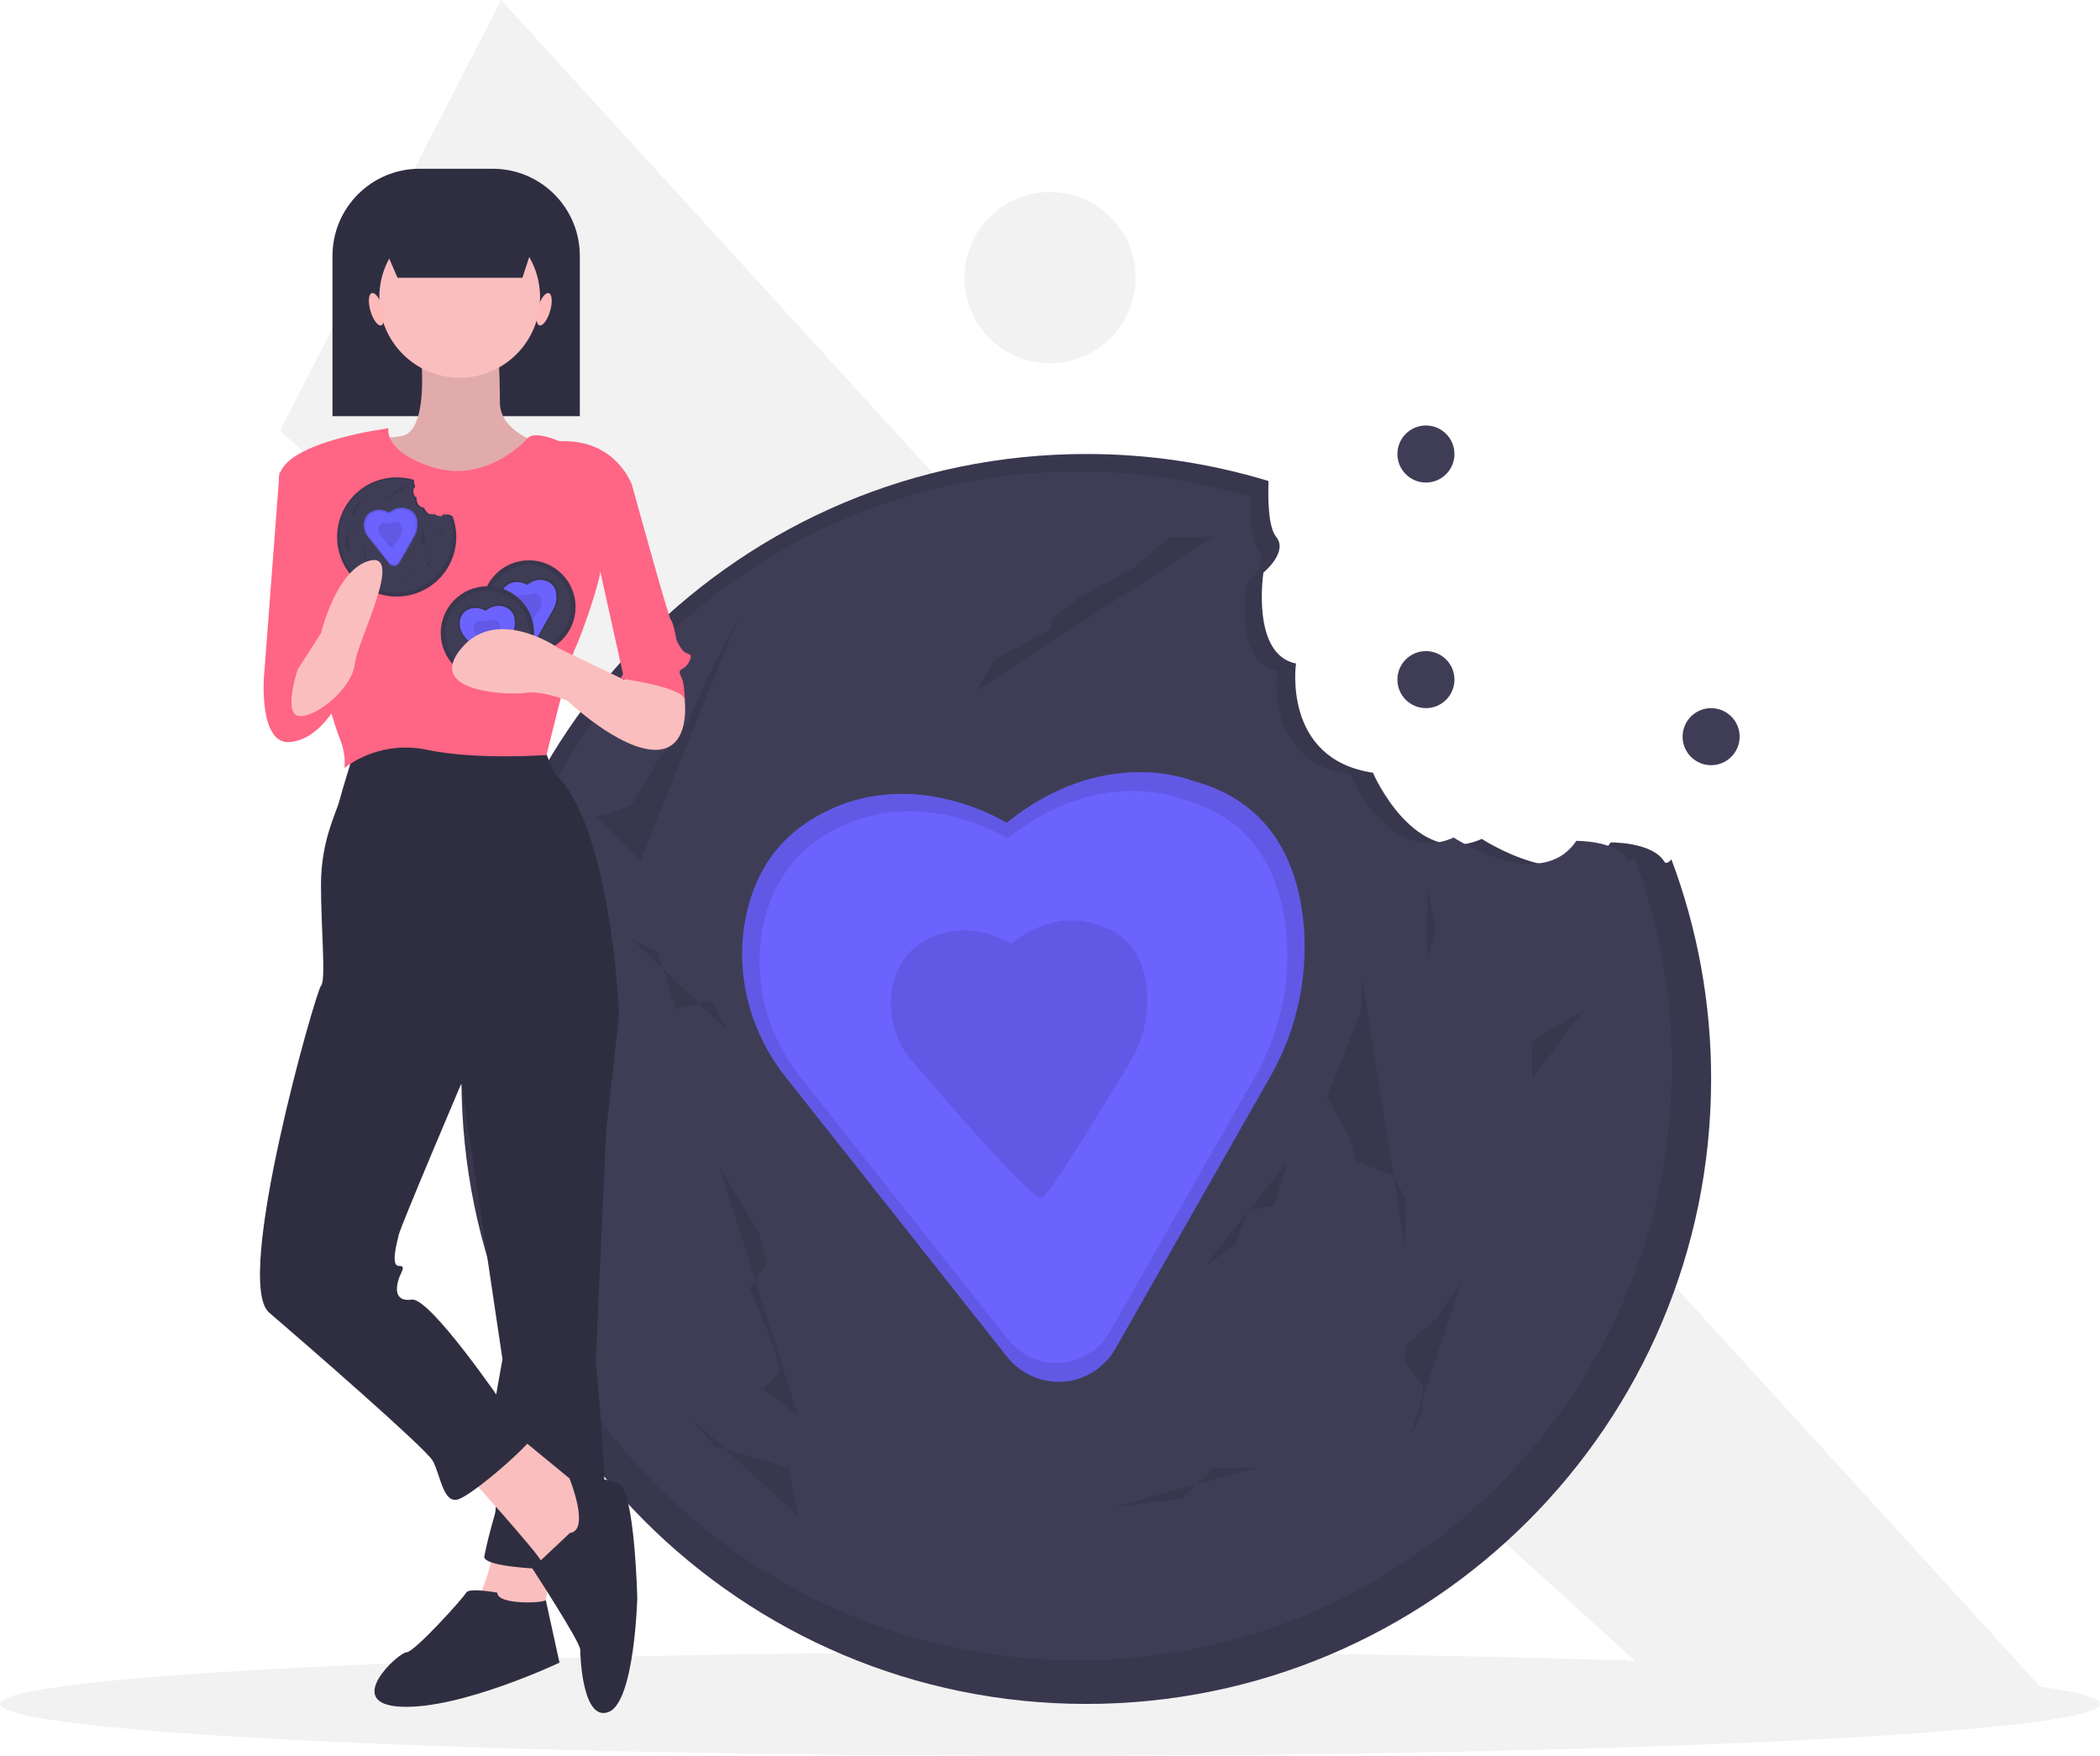
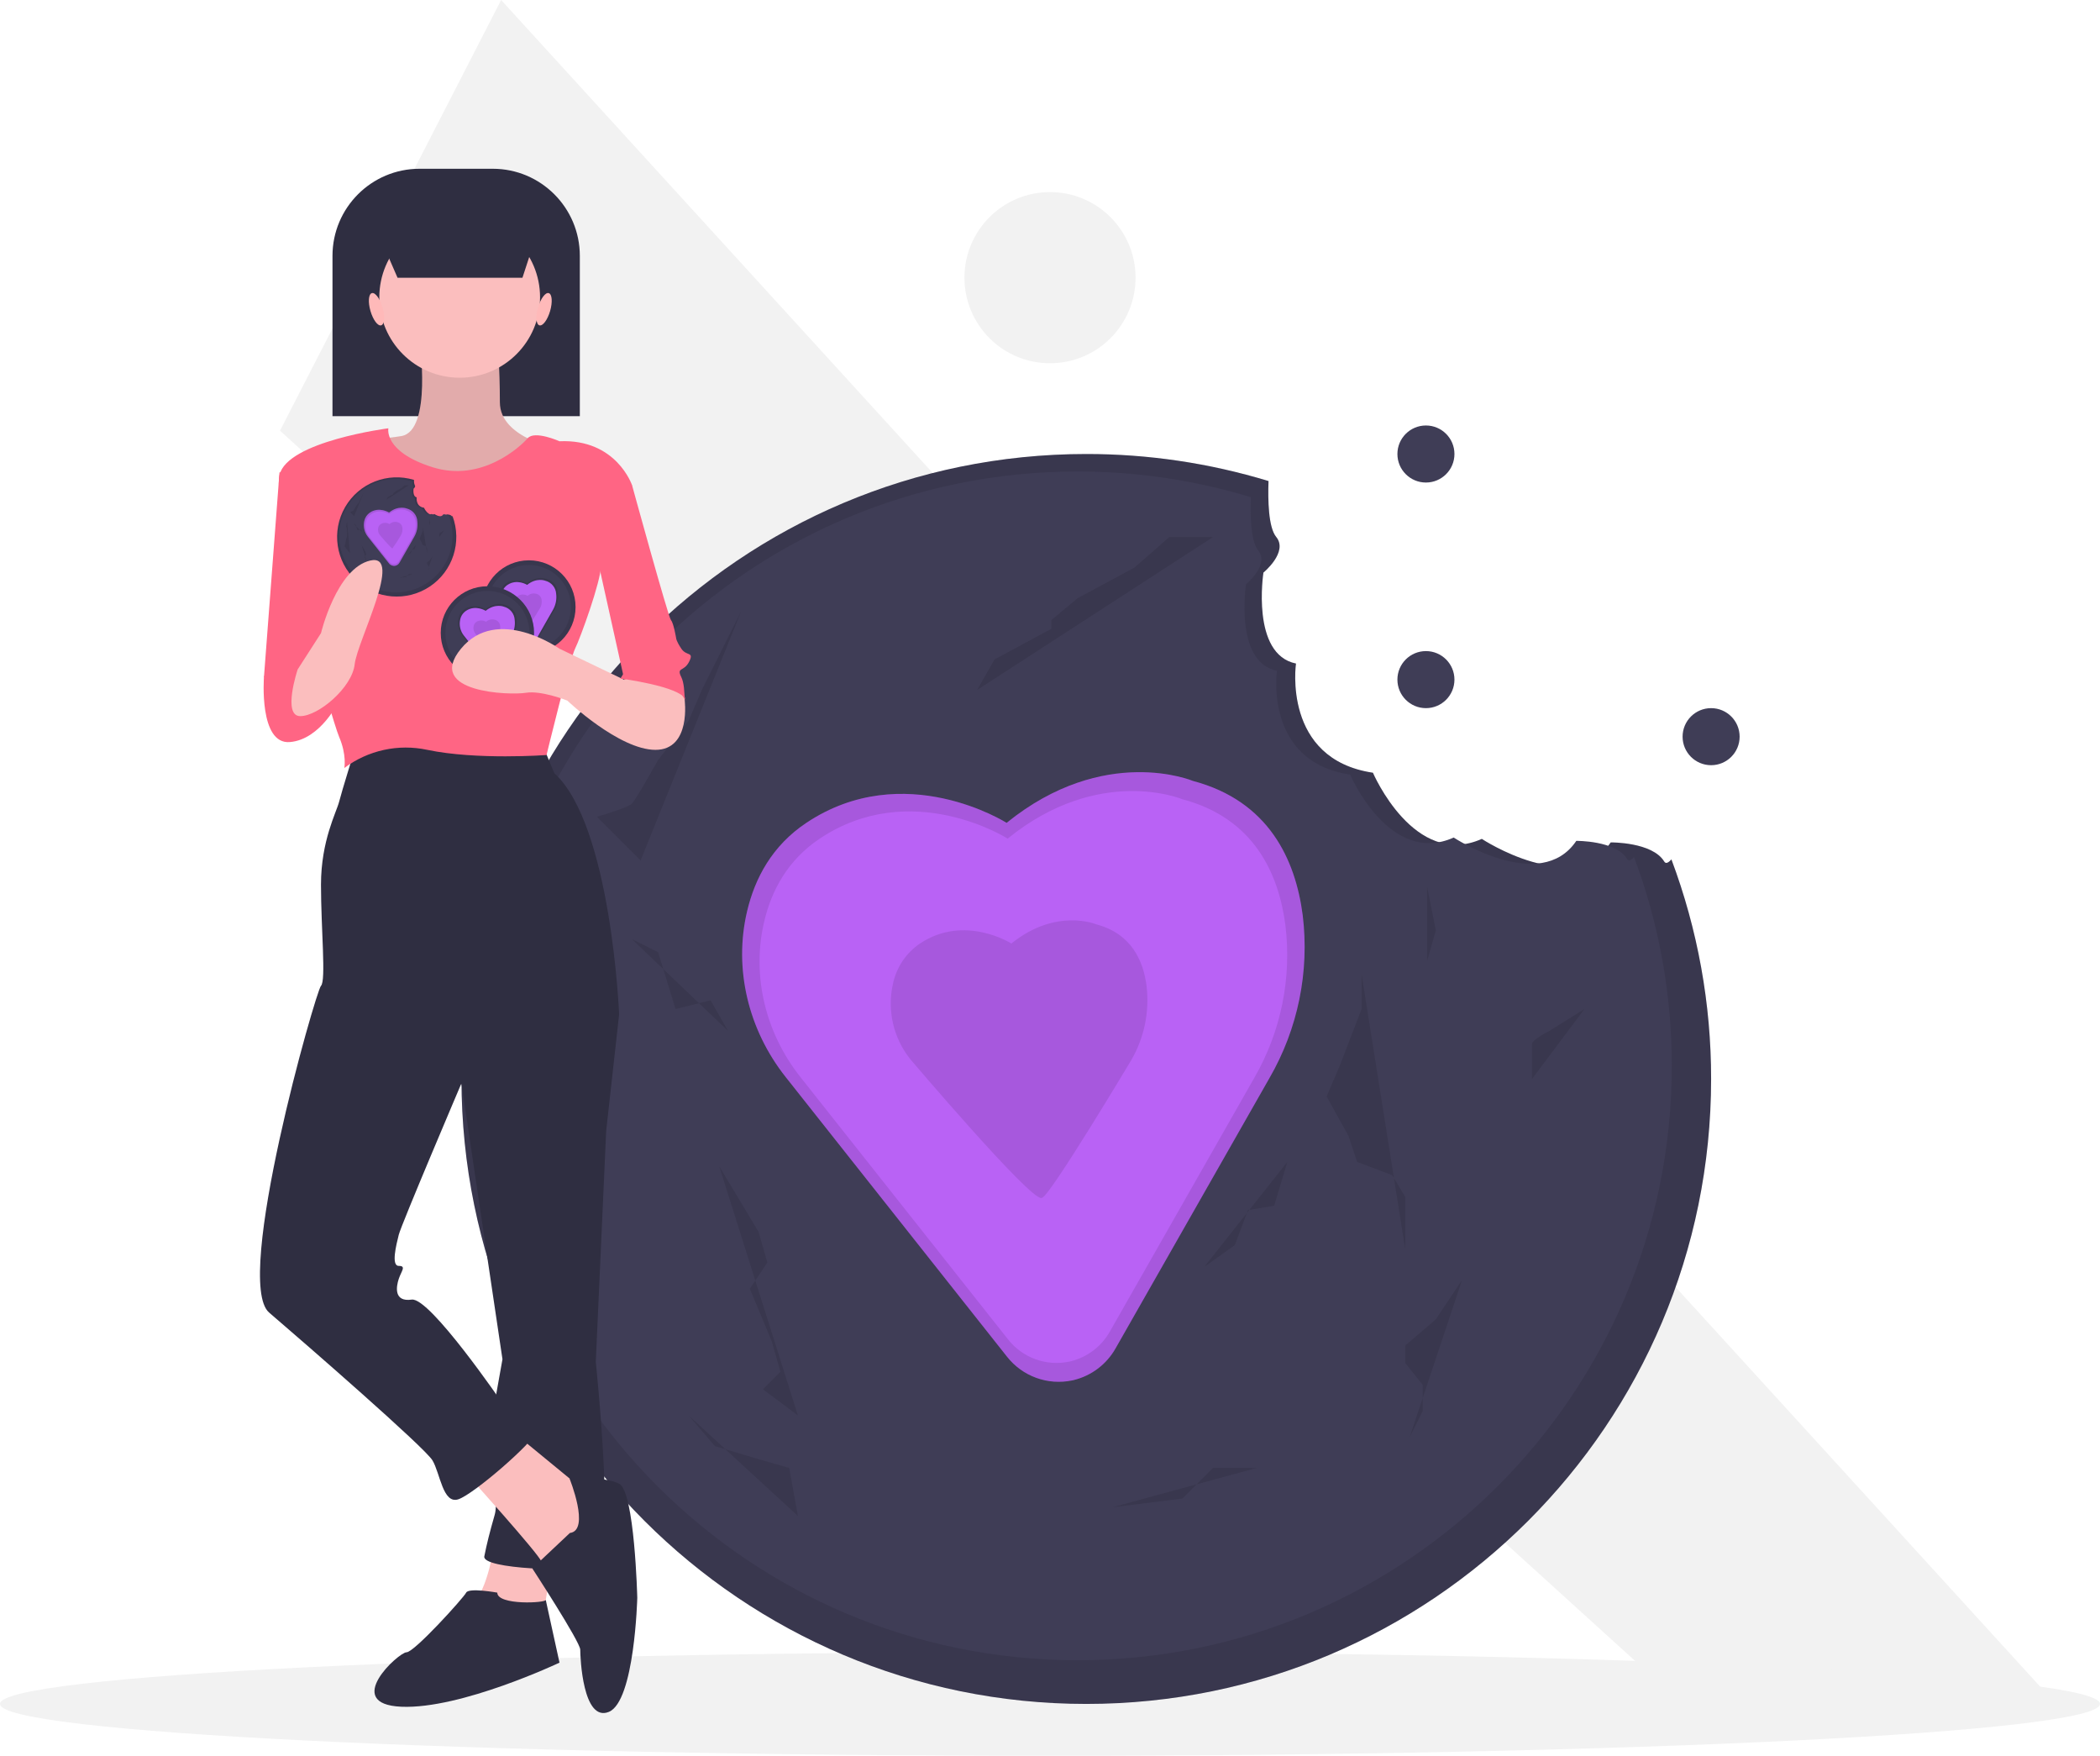
<svg xmlns="http://www.w3.org/2000/svg" id="b4f74b74-9f48-4ac7-9642-0389d8d43dd0" data-name="Layer 1" width="810" height="677.079" viewBox="0 0 810 677.079">
  <polygon points="653.438 661.145 108 166.079 193.292 0 793 657.079 653.438 661.145" fill="#f2f2f2" />
  <circle cx="405" cy="107.079" r="33" fill="#f2f2f2" />
  <circle cx="550" cy="175.079" r="11" fill="#3f3d56" />
  <circle cx="550" cy="262.079" r="11" fill="#3f3d56" />
  <circle cx="660" cy="284.079" r="11" fill="#3f3d56" />
  <ellipse cx="405" cy="657.079" rx="405" ry="20" fill="#f2f2f2" />
  <path d="M836.916,443.695c-4.594-7.577-20.639-7.381-20.639-7.381-14.609,21.706-49.726-1.351-49.726-1.351-26.082,11.669-41.996-25.517-41.996-25.517-35.095-5.248-29.673-42.107-29.673-42.107-17.46-3.506-12.561-35.074-12.561-35.074s9.688-7.946,4.921-13.759c-3.031-3.696-3.219-14.302-2.955-21.543A240.948,240.948,0,0,0,614,286.54c-133.101,0-241,107.899-241,241s107.899,241,241,241,241-107.899,241-241A240.445,240.445,0,0,0,839.688,442.865C838.451,444.261,837.492,444.645,836.916,443.695Z" transform="translate(-195 -111.4605)" fill="#3f3d56" />
  <path d="M836.916,443.695c-4.594-7.577-20.639-7.381-20.639-7.381-14.609,21.706-49.726-1.351-49.726-1.351-26.082,11.669-41.996-25.517-41.996-25.517-35.095-5.248-29.673-42.107-29.673-42.107-17.46-3.506-12.561-35.074-12.561-35.074s9.688-7.946,4.921-13.759c-3.031-3.696-3.219-14.302-2.955-21.543A240.948,240.948,0,0,0,614,286.54c-133.101,0-241,107.899-241,241s107.899,241,241,241,241-107.899,241-241A240.445,240.445,0,0,0,839.688,442.865C838.451,444.261,837.492,444.645,836.916,443.695Z" transform="translate(-195 -111.4605)" opacity="0.1" />
  <path d="M822.633,442.744c-4.369-7.206-19.629-7.02-19.629-7.02-13.894,20.643-47.292-1.285-47.292-1.285-24.806,11.098-39.941-24.268-39.941-24.268-33.377-4.991-28.221-40.045-28.221-40.045-16.606-3.334-11.946-33.357-11.946-33.357s9.214-7.557,4.68-13.086c-2.883-3.515-3.062-13.602-2.81-20.488a229.153,229.153,0,0,0-66.846-9.914c-126.585,0-229.203,102.618-229.203,229.203s102.618,229.203,229.203,229.203,229.203-102.618,229.203-229.203a228.676,228.676,0,0,0-14.563-80.53C824.093,443.282,823.181,443.647,822.633,442.744Z" transform="translate(-195 -111.4605)" fill="#3f3d56" />
-   <path d="M583.262,428.777s-39.525-25.152-77.253,0c-13.205,8.803-19.807,21.348-22.811,33.937-5.341,22.383.516,45.98,14.8,64.022l85.352,107.813A25.371,25.371,0,0,0,608.648,643.767q.277-.062.558-.129a25.441,25.441,0,0,0,16.085-12.213l59.359-104.24a100.954,100.954,0,0,0,12.823-62.795c-2.784-21.437-13.078-44.035-42.347-51.783C655.125,412.608,620.99,398.235,583.262,428.777Z" transform="translate(-195 -111.4605)" fill="#6c63ff" />
+   <path d="M583.262,428.777s-39.525-25.152-77.253,0c-13.205,8.803-19.807,21.348-22.811,33.937-5.341,22.383.516,45.98,14.8,64.022l85.352,107.813A25.371,25.371,0,0,0,608.648,643.767q.277-.062.558-.129a25.441,25.441,0,0,0,16.085-12.213l59.359-104.24a100.954,100.954,0,0,0,12.823-62.795c-2.784-21.437-13.078-44.035-42.347-51.783C655.125,412.608,620.99,398.235,583.262,428.777Z" transform="translate(-195 -111.4605)" fill="#B962F5" />
  <path d="M583.262,428.777s-39.525-25.152-77.253,0c-13.205,8.803-19.807,21.348-22.811,33.937-5.341,22.383.516,45.98,14.8,64.022l85.352,107.813A25.371,25.371,0,0,0,608.648,643.767q.277-.062.558-.129a25.441,25.441,0,0,0,16.085-12.213l59.359-104.24a100.954,100.954,0,0,0,12.823-62.795c-2.784-21.437-13.078-44.035-42.347-51.783C655.125,412.608,620.99,398.235,583.262,428.777Z" transform="translate(-195 -111.4605)" opacity="0.1" />
-   <path d="M583.664,434.847s-37.077-23.594-72.469,0c-12.387,8.258-18.581,20.026-21.399,31.835-5.011,20.997.484,43.132,13.883,60.057l80.066,101.135a23.8,23.8,0,0,0,23.732,8.648q.26-.058.523-.121a23.866,23.866,0,0,0,15.089-11.456l55.682-97.784a94.702,94.702,0,0,0,12.029-58.906c-2.611-20.11-12.268-41.308-39.725-48.576C651.077,419.679,619.056,406.197,583.664,434.847Z" transform="translate(-195 -111.4605)" fill="#6c63ff" />
+   <path d="M583.664,434.847s-37.077-23.594-72.469,0c-12.387,8.258-18.581,20.026-21.399,31.835-5.011,20.997.484,43.132,13.883,60.057l80.066,101.135a23.8,23.8,0,0,0,23.732,8.648q.26-.058.523-.121a23.866,23.866,0,0,0,15.089-11.456l55.682-97.784a94.702,94.702,0,0,0,12.029-58.906c-2.611-20.11-12.268-41.308-39.725-48.576C651.077,419.679,619.056,406.197,583.664,434.847Z" transform="translate(-195 -111.4605)" fill="#B962F5" />
  <path d="M585.107,475.304s-18.039-11.479-35.258,0a24.904,24.904,0,0,0-10.411,15.488,34.403,34.403,0,0,0,6.754,29.219s46.182,54.38,50.501,53.413q.126-.028.255-.059c3.111-.747,34.432-53.148,34.432-53.148a46.075,46.075,0,0,0,5.852-28.659c-1.27-9.784-5.969-20.097-19.327-23.633C617.905,467.924,602.326,461.365,585.107,475.304Z" transform="translate(-195 -111.4605)" opacity="0.1" />
  <polyline points="277.434 449.785 282.49 458.212 292.601 475.065 295.972 486.862 289.231 496.974 297.657 517.198 301.028 528.995 294.287 535.736 307.769 545.848" opacity="0.1" />
  <polyline points="525.175 375.631 525.175 389.114 516.748 411.023 511.692 422.82 520.119 437.988 523.49 448.1 536.972 453.156 542.028 461.583 542.028 481.806" opacity="0.1" />
  <path d="M806.126,500.574l-13.483,8.427s-6.741,3.371-6.741,5.056v13.483" transform="translate(-195 -111.4605)" opacity="0.1" />
  <polyline points="550.455 341.925 553.825 358.778 550.455 370.576" opacity="0.1" />
  <polyline points="563.937 493.604 553.825 508.771 542.028 518.883 542.028 525.624 548.769 534.051 548.769 544.163 543.713 554.275" opacity="0.1" />
  <polyline points="467.874 207.1 451.021 207.1 437.538 218.897 415.629 230.694 405.517 239.121 405.517 242.492 383.608 254.289 376.867 266.086" opacity="0.1" />
  <path d="M480.86,347.211l-15.168,30.336-5.056,11.797-11.797,15.168s-8.427,15.168-10.112,16.853-13.483,5.056-13.483,5.056l16.853,16.853" transform="translate(-195 -111.4605)" opacity="0.1" />
  <polyline points="218.448 352.037 215.077 373.946 218.448 387.429 218.448 411.023 208.336 454.841 218.448 466.638 230.245 481.806" opacity="0.1" />
  <polyline points="243.727 362.149 253.839 367.205 260.58 389.114 274.063 385.743 280.804 397.541" opacity="0.1" />
  <polyline points="429.112 581.24 456.077 577.869 467.874 566.072 484.727 566.072" opacity="0.1" />
  <polyline points="265.636 545.848 275.748 557.645 292.601 562.701 304.399 566.072 307.769 584.61" opacity="0.1" />
  <polyline points="464.503 488.548 476.301 480.121 481.357 466.638 491.469 464.953 496.524 448.1" opacity="0.1" />
  <path d="M161.837,65.079h28.218a33.592,33.592,0,0,1,33.592,33.592V160.482a0,0,0,0,1,0,0H128.245a0,0,0,0,1,0,0V98.671A33.592,33.592,0,0,1,161.837,65.079Z" fill="#2f2e41" />
  <path d="M385.808,706.621s-3,19-8,22,26,10,26,10l5-30Z" transform="translate(-195 -111.4605)" fill="#fbbebe" />
  <path d="M422.808,489.621l11,13-5,45-4,89s8,77,0,79-44,1-43-4,2-9,4-16-2-32-2-32l5-28-18-121Z" transform="translate(-195 -111.4605)" fill="#2f2e41" />
  <path d="M386.808,725.621s-11-2-12,0-20,23-23,23-25,20-2,21,61-17,61-17-5.592-25.446-5.296-24.223S386.808,730.621,386.808,725.621Z" transform="translate(-195 -111.4605)" fill="#2f2e41" />
  <path d="M374.808,679.621s28,31,29,34,16,0,16,0l6-20-5-7-28-23Z" transform="translate(-195 -111.4605)" fill="#fbbebe" />
  <path d="M414.808,702.621l-14.5,13.648s18.5,28.352,18.5,31.352,1,28,11,24,11-44,11-44-1-41-7-44-19.15-2.052-19.15-2.052S422.808,701.621,414.808,702.621Z" transform="translate(-195 -111.4605)" fill="#2f2e41" />
  <path d="M331.808,400.621s-5,16-6,20-7,15-7,32,2,37,0,39-34,114-20,126,60,52,63,57,4,17,10,15,29-22,30-26-13-11-13-11-28-41-35-40-6-5-5-8,3-5,0-5-1-8,0-12,24-58,24-58l61-27s-3-73-25-93l-5-12S347.808,393.621,331.808,400.621Z" transform="translate(-195 -111.4605)" fill="#2f2e41" />
  <path d="M356.808,242.621s5,35-7,37-22,1-22,2,30,32,30,32l28-2,25-27s-23-4-23-18-1-24-1-24Z" transform="translate(-195 -111.4605)" fill="#fbbebe" />
  <path d="M356.808,242.621s5,35-7,37-22,1-22,2,30,32,30,32l28-2,25-27s-23-4-23-18-1-24-1-24Z" transform="translate(-195 -111.4605)" opacity="0.1" />
  <circle cx="177.308" cy="114.661" r="31" fill="#fbbebe" />
  <path d="M344.808,276.621s-39,5-42,18,20,94,23,101,2,12,2,12a39.566,39.566,0,0,1,32-7c19,4,46,2,46,2s9-37,11-41,10-26,10-32,12-31,12-31-6-18-28-17c0,0-9.596-4.295-12.298-1.148s-17.702,17.148-36.702,11.148S344.808,276.621,344.808,276.621Z" transform="translate(-195 -111.4605)" fill="#ff6584" />
  <path d="M313.808,293.621h-11l-6,79s22,6,25,2S313.808,293.621,313.808,293.621Z" transform="translate(-195 -111.4605)" fill="#ff6584" />
  <path d="M419.808,293.621l19,5s14,51,15,52,2,7,2,7,0,1,2,4,5,1,3,5-5,2-3,6,1,15,1,15-5-19-23-14l-12-54Z" transform="translate(-195 -111.4605)" fill="#ff6584" />
  <polygon points="201.511 107.121 153.343 107.121 142.438 82.057 209.69 82.057 201.511 107.121" fill="#2f2e41" />
  <ellipse cx="340.224" cy="230.709" rx="2.425" ry="6.468" transform="translate(-245.7685 -7.65272) rotate(-16.16012)" fill="#ffb9b9" />
  <ellipse cx="404.861" cy="230.709" rx="6.468" ry="2.425" transform="translate(-124.414 443.9009) rotate(-73.83988)" fill="#ffb9b9" />
  <circle cx="204" cy="234.079" r="18" fill="#3f3d56" />
  <circle cx="204" cy="234.079" r="18" opacity="0.1" />
  <circle cx="204" cy="234.079" r="16.215" fill="#3f3d56" />
  <path d="M398.285,336.373s-4.131-2.629-8.075,0a5.704,5.704,0,0,0-2.384,3.547,7.879,7.879,0,0,0,1.547,6.692l8.921,11.269a2.652,2.652,0,0,0,2.644.964l.058-.014a2.659,2.659,0,0,0,1.681-1.277l6.205-10.896a10.552,10.552,0,0,0,1.34-6.564,5.896,5.896,0,0,0-4.426-5.413S402.229,333.181,398.285,336.373Z" transform="translate(-195 -111.4605)" opacity="0.1" />
-   <path d="M398.327,337.008s-3.875-2.466-7.575,0a5.35,5.35,0,0,0-2.237,3.328,7.391,7.391,0,0,0,1.451,6.277l8.369,10.571a2.488,2.488,0,0,0,2.481.904l.055-.013a2.495,2.495,0,0,0,1.577-1.197l5.82-10.221a9.899,9.899,0,0,0,1.257-6.157,5.531,5.531,0,0,0-4.152-5.077S402.026,334.013,398.327,337.008Z" transform="translate(-195 -111.4605)" fill="#6c63ff" />
+   <path d="M398.327,337.008s-3.875-2.466-7.575,0a5.35,5.35,0,0,0-2.237,3.328,7.391,7.391,0,0,0,1.451,6.277l8.369,10.571a2.488,2.488,0,0,0,2.481.904l.055-.013a2.495,2.495,0,0,0,1.577-1.197l5.82-10.221a9.899,9.899,0,0,0,1.257-6.157,5.531,5.531,0,0,0-4.152-5.077S402.026,334.013,398.327,337.008Z" transform="translate(-195 -111.4605)" fill="#B962F5" />
  <path d="M398.478,341.237a3.557,3.557,0,0,0-3.685,0,2.603,2.603,0,0,0-1.088,1.619,3.596,3.596,0,0,0,.706,3.054s4.827,5.684,5.279,5.583l.027-.006c.325-.078,3.599-5.555,3.599-5.555a4.816,4.816,0,0,0,.612-2.996,2.691,2.691,0,0,0-2.02-2.47A3.503,3.503,0,0,0,398.478,341.237Z" transform="translate(-195 -111.4605)" opacity="0.1" />
  <circle cx="188" cy="244.079" r="18" fill="#3f3d56" />
  <circle cx="188" cy="244.079" r="18" opacity="0.1" />
  <circle cx="188" cy="244.079" r="16.215" fill="#3f3d56" />
  <path d="M382.285,346.373s-4.131-2.629-8.075,0a5.704,5.704,0,0,0-2.384,3.547,7.879,7.879,0,0,0,1.547,6.692l8.921,11.269a2.652,2.652,0,0,0,2.644.964l.058-.014a2.659,2.659,0,0,0,1.681-1.277l6.205-10.896a10.552,10.552,0,0,0,1.34-6.564,5.896,5.896,0,0,0-4.426-5.413S386.229,343.181,382.285,346.373Z" transform="translate(-195 -111.4605)" opacity="0.1" />
-   <path d="M382.327,347.008s-3.875-2.466-7.575,0a5.35,5.35,0,0,0-2.237,3.328,7.391,7.391,0,0,0,1.451,6.277l8.369,10.571a2.488,2.488,0,0,0,2.481.904l.055-.013a2.495,2.495,0,0,0,1.577-1.197l5.82-10.221a9.899,9.899,0,0,0,1.257-6.157,5.531,5.531,0,0,0-4.152-5.077S386.026,344.013,382.327,347.008Z" transform="translate(-195 -111.4605)" fill="#6c63ff" />
+   <path d="M382.327,347.008s-3.875-2.466-7.575,0a5.35,5.35,0,0,0-2.237,3.328,7.391,7.391,0,0,0,1.451,6.277l8.369,10.571a2.488,2.488,0,0,0,2.481.904l.055-.013a2.495,2.495,0,0,0,1.577-1.197l5.82-10.221a9.899,9.899,0,0,0,1.257-6.157,5.531,5.531,0,0,0-4.152-5.077S386.026,344.013,382.327,347.008Z" transform="translate(-195 -111.4605)" fill="#B962F5" />
  <path d="M382.478,351.237a3.557,3.557,0,0,0-3.685,0,2.603,2.603,0,0,0-1.088,1.619,3.596,3.596,0,0,0,.706,3.054s4.827,5.684,5.279,5.583l.027-.006c.325-.078,3.599-5.555,3.599-5.555a4.816,4.816,0,0,0,.612-2.996,2.691,2.691,0,0,0-2.02-2.47A3.503,3.503,0,0,0,382.478,351.237Z" transform="translate(-195 -111.4605)" opacity="0.1" />
  <path d="M369.274,310.538c-.438-.723-1.97-.704-1.97-.704-1.394,2.072-4.746-.129-4.746-.129-2.489,1.114-4.008-2.435-4.008-2.435-3.349-.501-2.832-4.018-2.832-4.018-1.666-.335-1.199-3.347-1.199-3.347s.925-.758.47-1.313a4.038,4.038,0,0,1-.282-2.056,22.985,22.985,0,1,0,14.831,13.924C369.421,310.592,369.329,310.628,369.274,310.538Z" transform="translate(-195 -111.4605)" fill="#3f3d56" />
  <path d="M369.274,310.538c-.438-.723-1.97-.704-1.97-.704-1.394,2.072-4.746-.129-4.746-.129-2.489,1.114-4.008-2.435-4.008-2.435-3.349-.501-2.832-4.018-2.832-4.018-1.666-.335-1.199-3.347-1.199-3.347s.925-.758.47-1.313a4.038,4.038,0,0,1-.282-2.056,22.985,22.985,0,1,0,14.831,13.924C369.421,310.592,369.329,310.628,369.274,310.538Z" transform="translate(-195 -111.4605)" opacity="0.1" />
  <path d="M367.911,310.447c-.417-.688-1.873-.67-1.873-.67-1.326,1.97-4.513-.123-4.513-.123-2.367,1.059-3.812-2.316-3.812-2.316-3.185-.476-2.693-3.822-2.693-3.822-1.585-.318-1.14-3.183-1.14-3.183s.879-.721.447-1.249a3.84,3.84,0,0,1-.268-1.955,21.86,21.86,0,1,0,14.105,13.243C368.05,310.498,367.963,310.533,367.911,310.447Z" transform="translate(-195 -111.4605)" fill="#3f3d56" />
-   <path d="M345.067,309.114s-3.772-2.4-7.373,0a5.208,5.208,0,0,0-2.177,3.239,7.194,7.194,0,0,0,1.412,6.11l8.146,10.289a2.421,2.421,0,0,0,2.414.88l.053-.012a2.428,2.428,0,0,0,1.535-1.166l5.665-9.948a9.635,9.635,0,0,0,1.224-5.993,5.383,5.383,0,0,0-4.041-4.942S348.667,306.199,345.067,309.114Z" transform="translate(-195 -111.4605)" fill="#6c63ff" />
+   <path d="M345.067,309.114s-3.772-2.4-7.373,0a5.208,5.208,0,0,0-2.177,3.239,7.194,7.194,0,0,0,1.412,6.11l8.146,10.289a2.421,2.421,0,0,0,2.414.88l.053-.012a2.428,2.428,0,0,0,1.535-1.166l5.665-9.948a9.635,9.635,0,0,0,1.224-5.993,5.383,5.383,0,0,0-4.041-4.942S348.667,306.199,345.067,309.114Z" transform="translate(-195 -111.4605)" fill="#B962F5" />
  <path d="M345.067,309.114s-3.772-2.4-7.373,0a5.208,5.208,0,0,0-2.177,3.239,7.194,7.194,0,0,0,1.412,6.11l8.146,10.289a2.421,2.421,0,0,0,2.414.88l.053-.012a2.428,2.428,0,0,0,1.535-1.166l5.665-9.948a9.635,9.635,0,0,0,1.224-5.993,5.383,5.383,0,0,0-4.041-4.942S348.667,306.199,345.067,309.114Z" transform="translate(-195 -111.4605)" opacity="0.1" />
-   <path d="M345.105,309.693s-3.538-2.252-6.916,0a4.885,4.885,0,0,0-2.042,3.038,6.748,6.748,0,0,0,1.325,5.732l7.641,9.652a2.271,2.271,0,0,0,2.265.825l.05-.012a2.278,2.278,0,0,0,1.44-1.093l5.314-9.332a9.038,9.038,0,0,0,1.148-5.622,5.05,5.05,0,0,0-3.791-4.636S348.483,306.959,345.105,309.693Z" transform="translate(-195 -111.4605)" fill="#6c63ff" />
+   <path d="M345.105,309.693s-3.538-2.252-6.916,0a4.885,4.885,0,0,0-2.042,3.038,6.748,6.748,0,0,0,1.325,5.732l7.641,9.652a2.271,2.271,0,0,0,2.265.825l.05-.012a2.278,2.278,0,0,0,1.44-1.093l5.314-9.332a9.038,9.038,0,0,0,1.148-5.622,5.05,5.05,0,0,0-3.791-4.636S348.483,306.959,345.105,309.693Z" transform="translate(-195 -111.4605)" fill="#B962F5" />
  <path d="M345.243,313.554a3.247,3.247,0,0,0-3.365,0,2.377,2.377,0,0,0-.994,1.478,3.283,3.283,0,0,0,.645,2.789s4.407,5.19,4.82,5.097l.024-.006a57.857,57.857,0,0,0,3.286-5.072,4.397,4.397,0,0,0,.559-2.735,2.457,2.457,0,0,0-1.845-2.255A3.198,3.198,0,0,0,345.243,313.554Z" transform="translate(-195 -111.4605)" opacity="0.1" />
  <polyline points="139.49 210.296 139.972 211.1 140.937 212.708 141.259 213.834 140.615 214.799 141.42 216.729 141.741 217.855 141.098 218.499 142.385 219.464" opacity="0.1" />
  <polyline points="163.133 203.219 163.133 204.506 162.329 206.597 161.846 207.722 162.65 209.17 162.972 210.135 164.259 210.617 164.741 211.422 164.741 213.352" opacity="0.1" />
  <path d="M366.336,315.966l-1.287.804s-.643.322-.643.483v1.287" transform="translate(-195 -111.4605)" opacity="0.1" />
  <polyline points="165.545 200.002 165.867 201.61 165.545 202.736" opacity="0.1" />
  <polyline points="166.832 214.478 165.867 215.925 164.741 216.89 164.741 217.534 165.385 218.338 165.385 219.303 164.902 220.268" opacity="0.1" />
  <polyline points="157.664 187.135 156.056 187.135 154.769 188.261 152.678 189.387 151.713 190.191 151.713 190.513 149.622 191.638 148.979 192.764" opacity="0.1" />
  <path d="M335.294,301.33l-1.448,2.895-.483,1.126-1.126,1.448s-.804,1.448-.965,1.608a6.621,6.621,0,0,1-1.287.483l1.608,1.608" transform="translate(-195 -111.4605)" opacity="0.1" />
  <polyline points="133.86 200.967 133.538 203.058 133.86 204.345 133.86 206.597 132.895 210.778 133.86 211.904 134.986 213.352" opacity="0.1" />
  <polyline points="136.273 201.932 137.238 202.415 137.881 204.506 139.168 204.184 139.811 205.31" opacity="0.1" />
  <polyline points="153.965 222.841 156.538 222.52 157.664 221.394 159.273 221.394" opacity="0.1" />
  <polyline points="138.364 219.464 139.329 220.59 140.937 221.072 142.063 221.394 142.385 223.163" opacity="0.1" />
  <polyline points="157.343 213.995 158.469 213.191 158.951 211.904 159.916 211.743 160.399 210.135" opacity="0.1" />
  <path d="M299.808,364.621l-3,8s-2,26,10,25,19-16,19-16-7-19-15-17S299.808,364.621,299.808,364.621Z" transform="translate(-195 -111.4605)" fill="#ff6584" />
  <path d="M309.808,369.621s-6,18,1,18,20-11,21-20,19-43,6-40-19,28-19,28Z" transform="translate(-195 -111.4605)" fill="#fbbebe" />
  <path d="M452.808,370.621l6.247,10.44s2.753,19.56-11.247,19.56-34-19-34-19-10-4-16-3-39,0-25-17,38,0,38,0l25,12,13-7Z" transform="translate(-195 -111.4605)" fill="#fbbebe" />
  <path d="M444.308,357.121l-10,16s23,3,25,8-9-26-9-26Z" transform="translate(-195 -111.4605)" fill="#ff6584" />
</svg>
